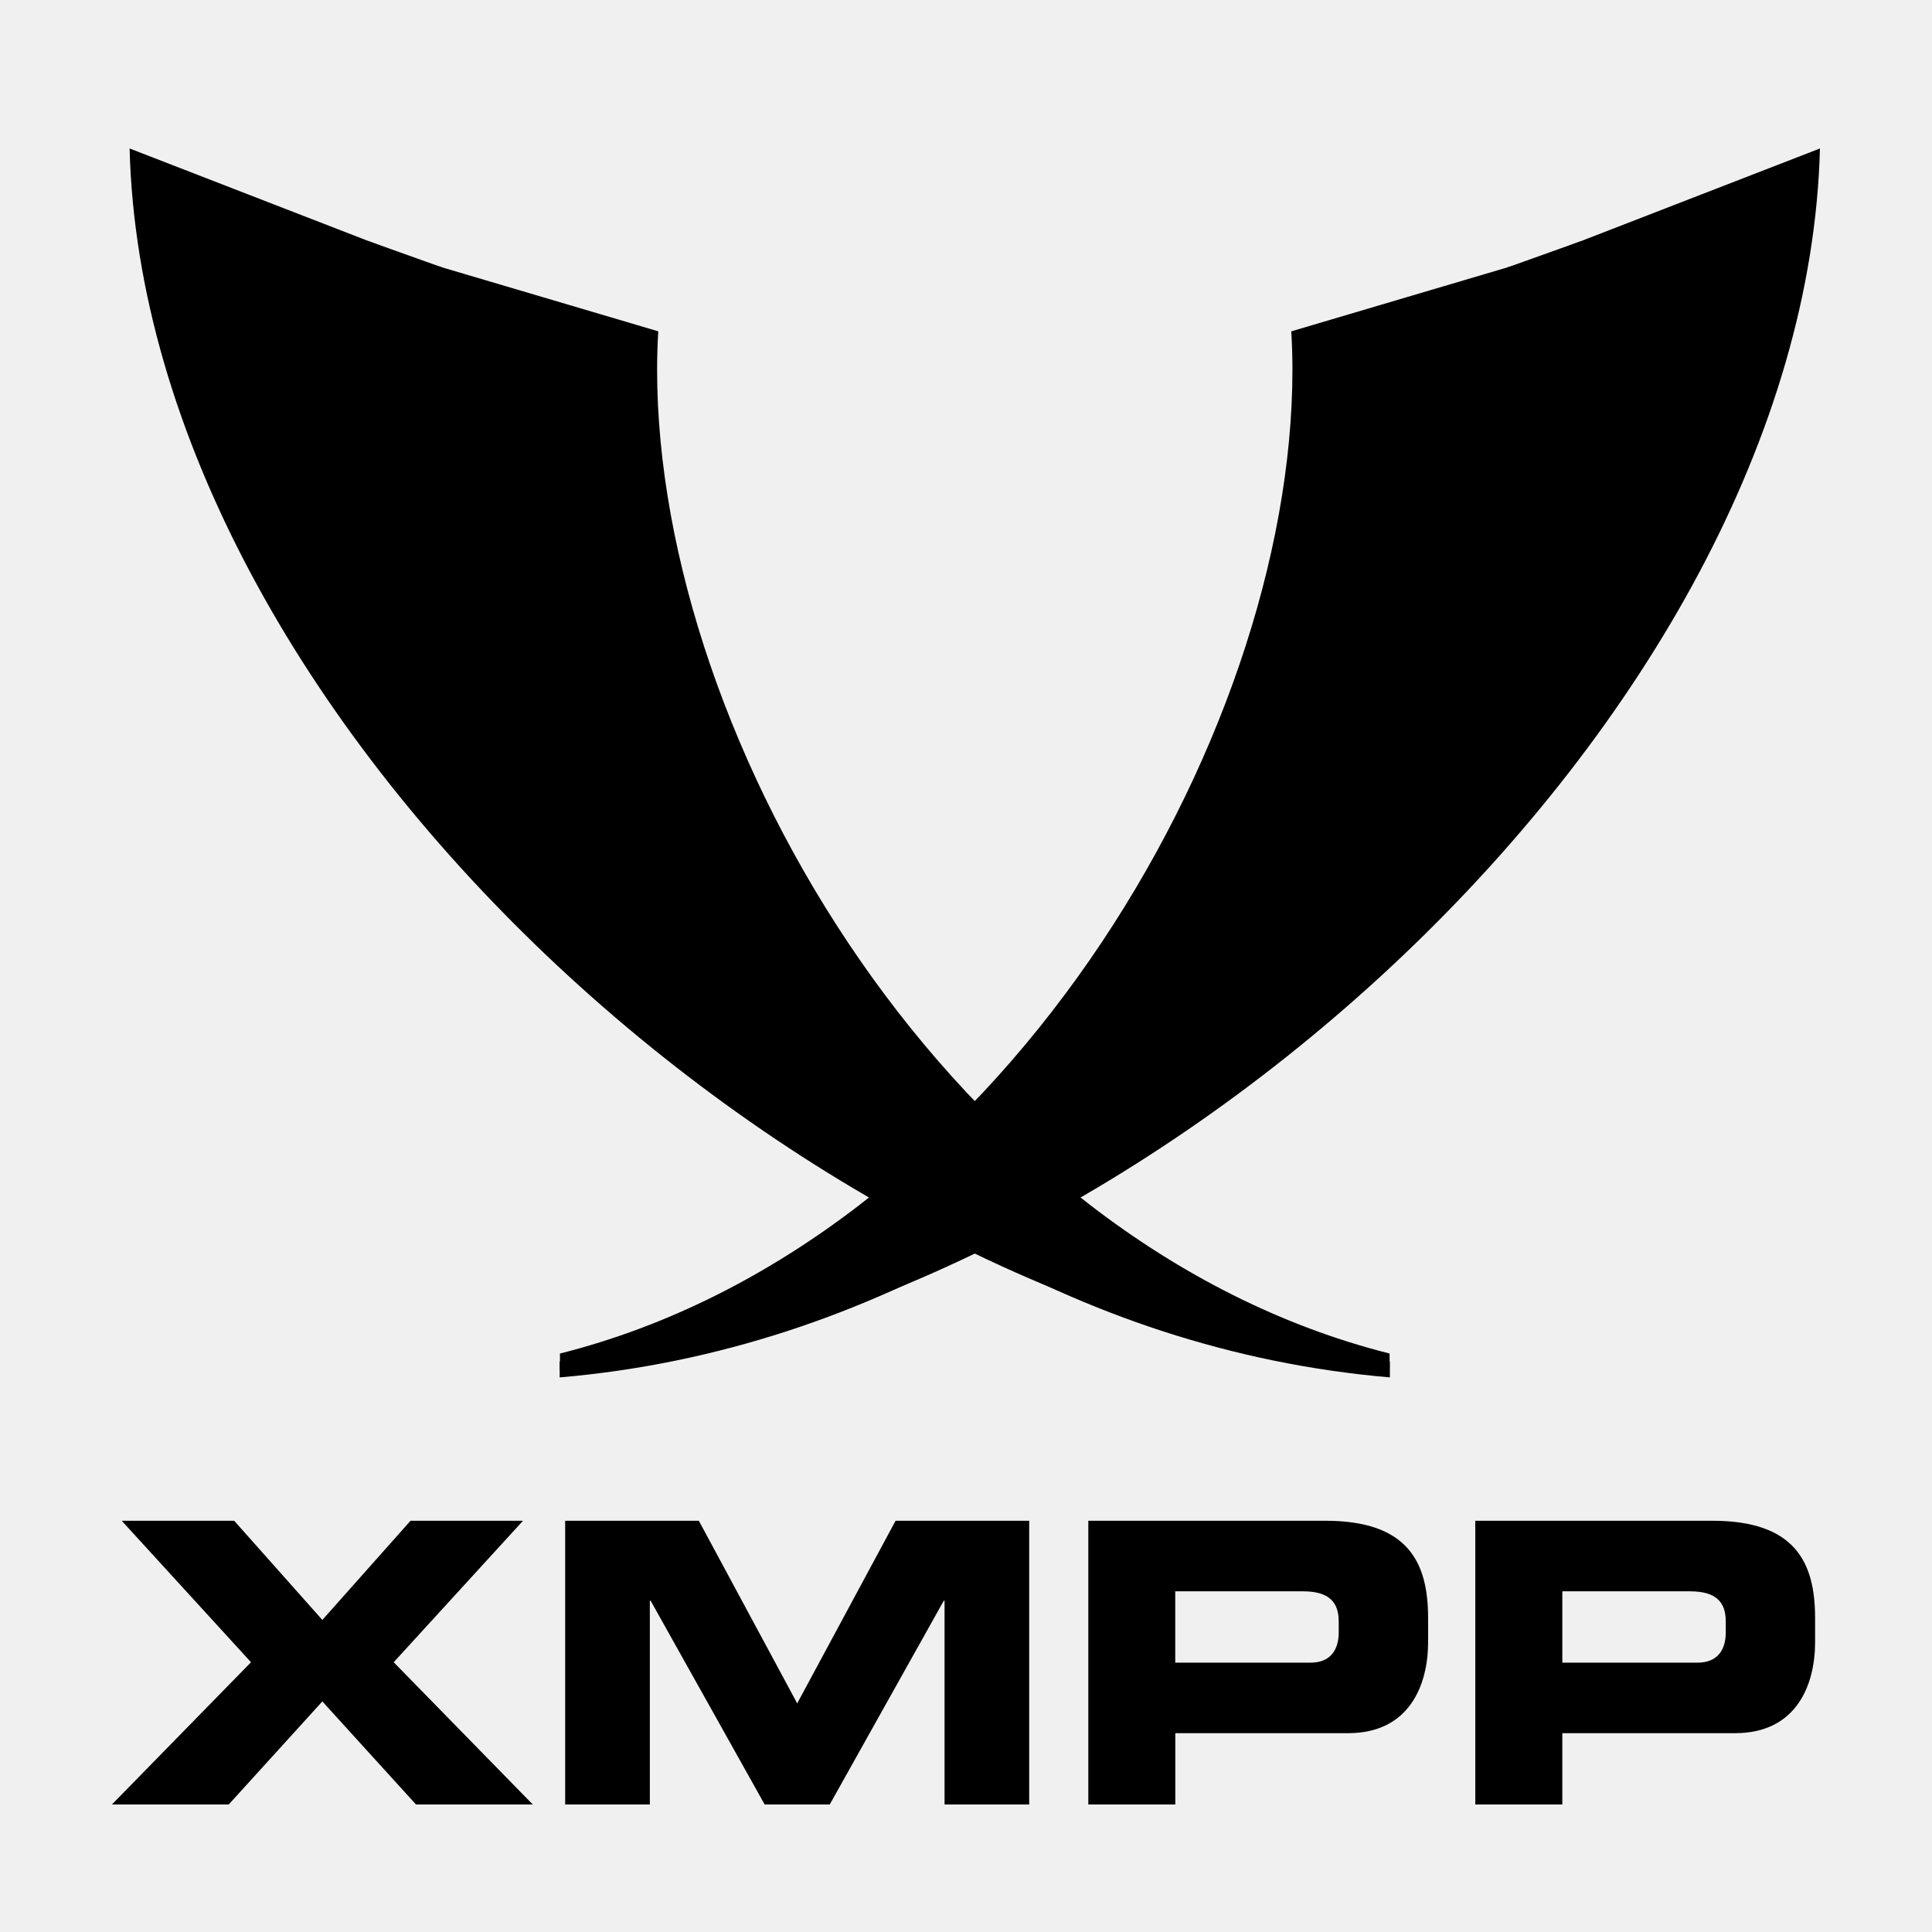
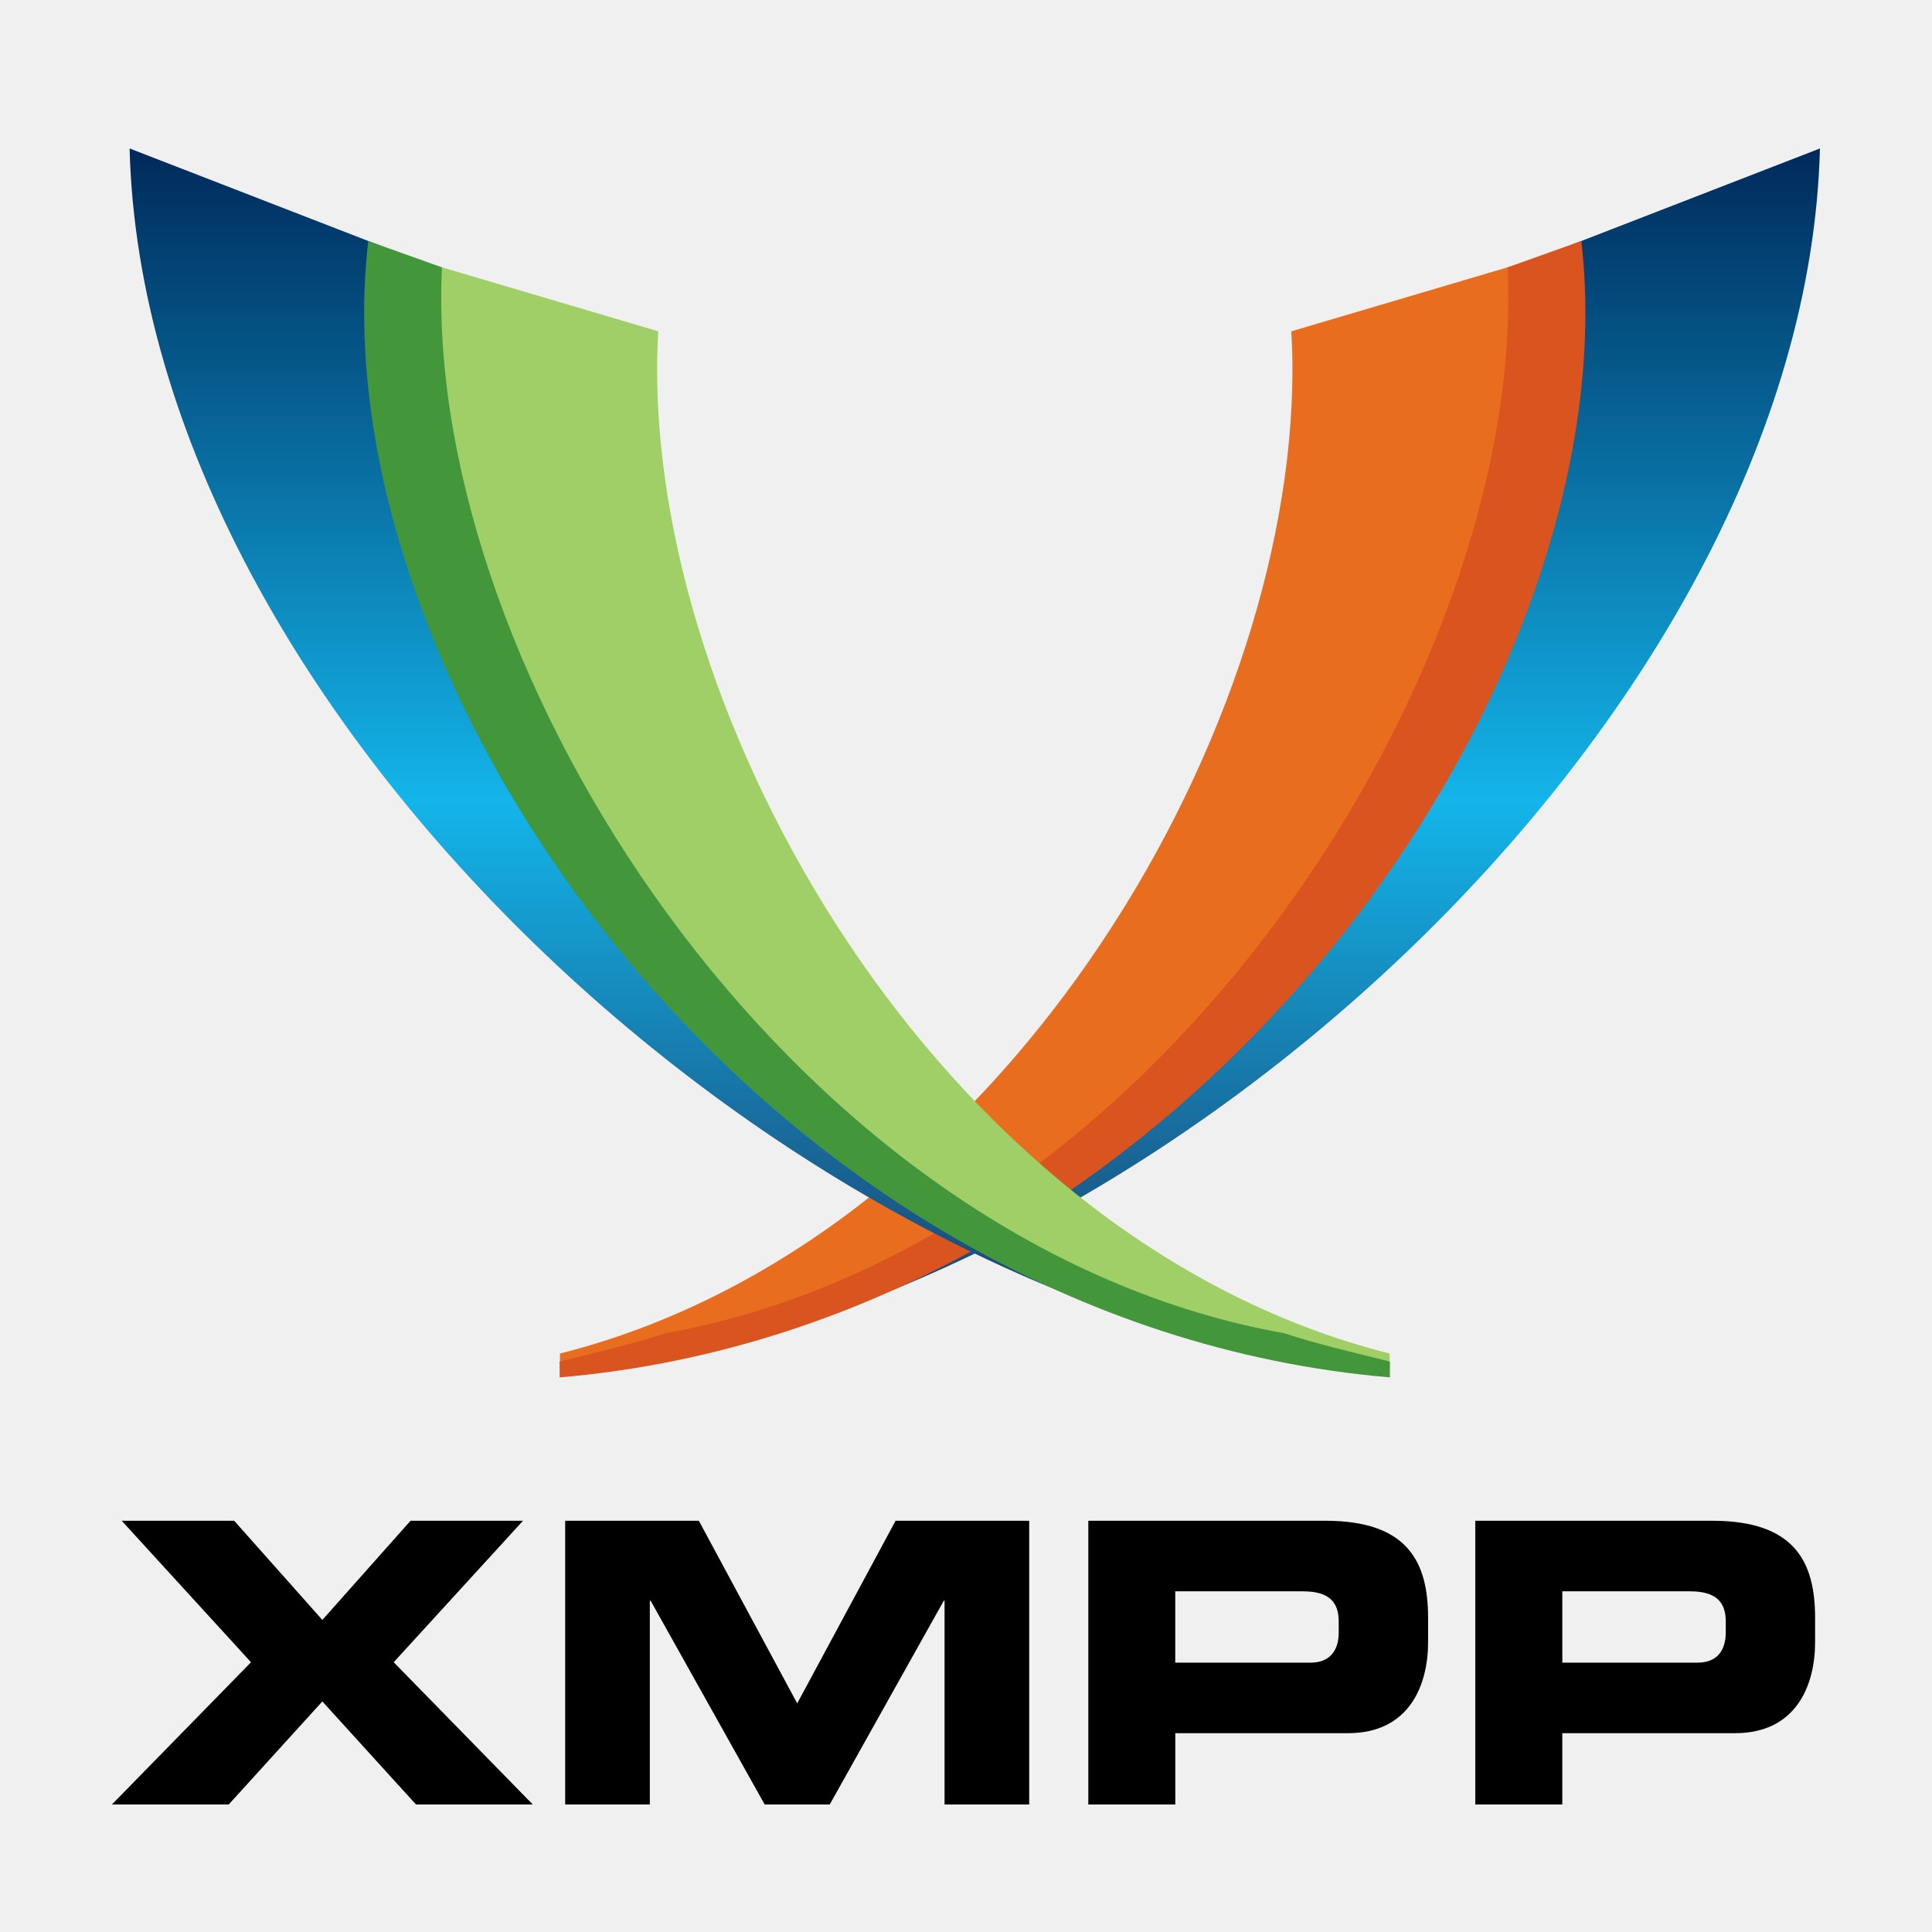
- <svg xmlns="http://www.w3.org/2000/svg" xml:space="preserve" viewBox="0 0 200 200">
-   <style>path{fill:#000}@media (prefers-color-scheme:dark){path{fill:#fff}}</style>
-   <linearGradient id="SVGID_right_" x1="-1073.2" x2="-1073.2" y1="126.85" y2="0" gradientTransform="translate(1196.604 15.369)" gradientUnits="userSpaceOnUse">
-     <stop offset=".011" stop-color="#1b3967" />
-     <stop offset=".467" stop-color="#13b5ea" />
-     <stop offset=".995" stop-color="#002b5c" />
+ <svg xmlns="http://www.w3.org/2000/svg" version="1.1" xml:space="preserve" viewBox="0 0 200 200" width="200px" height="200px" x="0px" y="0px" enable-background="new 0 0 200 200">
+   <style>
+ 	path {
+ 		fill: black;
+ 	}
+ 	@media (prefers-color-scheme: dark) {
+ 		path {
+ 			fill: white;
+ 		}
+ 	}
+ </style>
+   <linearGradient id="SVGID_right_" y2="1.279e-13" gradientUnits="userSpaceOnUse" x2="-1073.2" gradientTransform="translate(1196.604,15.36898)" y1="126.85" x1="-1073.2">
+     <stop stop-color="#1b3967" offset=".011" />
+     <stop stop-color="#13b5ea" offset=".467" />
+     <stop stop-color="#002b5c" offset=".995" />
  </linearGradient>
-   <linearGradient id="SVGID_left_" x1="-1073.2" x2="-1073.2" y1="126.85" y2="0" gradientTransform="matrix(-1 0 0 1 -994.788 15.368)" gradientUnits="userSpaceOnUse">
-     <stop offset=".011" stop-color="#1b3967" />
-     <stop offset=".467" stop-color="#13b5ea" />
-     <stop offset=".995" stop-color="#002b5c" />
+   <linearGradient id="SVGID_left_" y2="1.279e-13" gradientUnits="userSpaceOnUse" x2="-1073.2" gradientTransform="matrix(-1,0,0,1,-994.788,15.36798)" y1="126.85" x1="-1073.2">
+     <stop stop-color="#1b3967" offset=".011" />
+     <stop stop-color="#13b5ea" offset=".467" />
+     <stop stop-color="#002b5c" offset=".995" />
  </linearGradient>
-   <path fill="url(#SVGID_right_)" d="M151.805 29.558c.077 1.313-1.787.968-1.787 2.293 0 38.551-46.558 97.366-91.688 108.73v1.639c59.953-5.52 128.56-67.8 130.07-126.85l-36.599 14.189z" />
-   <path fill="#e96d1f" d="M133.673 34.301c.076 1.313.12 2.63.12 3.957 0 38.551-30.699 90.497-75.827 101.86v1.639c59.044-2.79 105.81-63.024 105.81-109.2 0-2.375-.128-4.729-.37-7.056l-29.73 8.798z" />
-   <path fill="#d9541e" d="m163.691 24.952-7.617 2.722c.041.962.066 2.254.066 3.225 0 41.219-37.27 98.204-87.272 107.12-3.245 1.088-7.538 2.077-10.932 2.931v1.638c65.254-5.56 111.1-71.866 105.76-117.64Z" />
-   <path fill="url(#SVGID_left_)" d="M50.011 29.557c-.077 1.313 1.787.968 1.787 2.293 0 38.551 46.558 97.366 91.688 108.73v1.639c-59.953-5.52-128.56-67.8-130.07-126.85l36.599 14.189z" />
-   <path fill="#a0ce67" d="M68.143 34.3a68 68 0 0 0-.12 3.957c0 38.551 30.699 90.497 75.827 101.86v1.639c-59.044-2.79-105.81-63.024-105.81-109.2 0-2.375.128-4.729.371-7.056l29.73 8.798z" />
-   <path fill="#439639" d="m38.125 24.951 7.617 2.722a84 84 0 0 0-.066 3.225c0 41.219 37.271 98.204 87.272 107.12 3.245 1.088 7.538 2.077 10.932 2.931v1.638c-65.254-5.56-111.1-71.866-105.76-117.64Z" />
-   <path d="M25.988 172.078 12.6 157.428h11.643l9.127 10.268 9.129-10.268h11.643l-13.387 14.646 14.401 14.728h-12.09l-9.697-10.67-9.693 10.67H11.584l14.404-14.73zm32.52-14.65h13.836l10.183 18.905 10.183-18.905h13.832v29.374H97.78v-21.096h-.08l-11.807 21.096H79.16l-11.807-21.096h-.082v21.096h-8.764v-29.37zm54.154 0h24.546c8.559 0 10.628 4.302 10.628 10.063v2.516c0 4.381-1.908 9.41-8.275 9.41h-17.894v7.385h-9.005v-29.38zm9 14.69h13.997c2.109 0 2.924-1.377 2.924-3.123v-1.135c0-1.99-.976-3.127-3.694-3.127h-13.227v7.38zm31.06-14.69h24.546c8.561 0 10.63 4.302 10.63 10.063v2.516c0 4.381-1.907 9.41-8.275 9.41H161.73v7.385h-9.008v-29.38zm9.01 14.69h13.996c2.11 0 2.922-1.377 2.922-3.123v-1.135c0-1.99-.974-3.127-3.693-3.127h-13.225v7.38z" />
+   <path d="m 151.805,29.558 c 0.077,1.313 -1.787,0.968 -1.787,2.293 0,38.551 -46.558,97.366 -91.688,108.73 v 1.639 C 118.283,136.7 186.89,74.42 188.4,15.37 l -36.599,14.189 z" style="fill:url(#SVGID_right_)" />
+   <path d="m 133.673,34.301 c 0.076,1.313 0.12,2.63 0.12,3.957 0,38.551 -30.699,90.497 -75.827,101.86 v 1.639 c 59.044,-2.79 105.81,-63.024 105.81,-109.2 0,-2.375 -0.128,-4.729 -0.371,-7.056 l -29.73,8.798 z" style="fill:#e96d1f" />
+   <path d="m 163.691,24.952 -7.617,2.722 c 0.041,0.962 0.066,2.254 0.066,3.225 0,41.219 -37.271,98.204 -87.272,107.12 -3.245,1.088 -7.538,2.077 -10.932,2.931 v 1.638 C 123.19,137.028 169.036,70.722 163.696,24.948 Z" style="fill:#d9541e" />
+   <path d="m 50.011,29.557 c -0.077,1.313 1.787,0.968 1.787,2.293 0,38.551 46.558,97.366 91.688,108.73 v 1.639 C 83.533,136.699 14.926,74.419 13.416,15.369 l 36.599,14.189 z" style="fill:url(#SVGID_left_)" />
+   <path d="m 68.143,34.3 c -0.076,1.313 -0.12,2.63 -0.12,3.957 0,38.551 30.699,90.497 75.827,101.86 v 1.639 C 84.806,138.966 38.04,78.732 38.04,32.556 c 0,-2.375 0.128,-4.729 0.371,-7.056 l 29.73,8.798 z" style="fill:#a0ce67" />
+   <path d="m 38.125,24.951 7.617,2.722 c -0.041,0.962 -0.066,2.254 -0.066,3.225 0,41.219 37.271,98.204 87.272,107.12 3.245,1.088 7.538,2.077 10.932,2.931 v 1.638 C 78.626,137.027 32.78,70.721 38.12,24.947 Z" style="fill:#439639" />
+   <path d="m 25.988,172.078 -13.388,-14.65 h 11.643 l 9.127,10.268 9.129,-10.268 h 11.643 l -13.387,14.646 14.401,14.728 h -12.09 l -9.697,-10.67 -9.693,10.67 H 11.584 l 14.404,-14.73 z" />
+   <path d="m 58.508,157.428 h 13.836 l 10.183,18.905 10.183,-18.905 h 13.832 v 29.374 h -8.762 v -21.096 h -0.08 L 85.893,186.802 H 79.16 l -11.807,-21.096 h -0.082 v 21.096 h -8.764 v -29.37 z" />
+   <path d="m 112.662,157.428 h 24.546 c 8.559,0 10.628,4.302 10.628,10.063 v 2.516 c 0,4.381 -1.908,9.41 -8.275,9.41 h -17.894 v 7.385 h -9.005 v -29.38 z m 9,14.69 h 13.997 c 2.109,0 2.924,-1.377 2.924,-3.123 v -1.135 c 0,-1.99 -0.976,-3.127 -3.694,-3.127 h -13.227 v 7.38 z" />
+   <path d="m 152.722,157.428 h 24.546 c 8.561,0 10.63,4.302 10.63,10.063 v 2.516 c 0,4.381 -1.907,9.41 -8.275,9.41 h -17.893 v 7.385 h -9.008 v -29.38 z m 9.01,14.69 h 13.996 c 2.11,0 2.922,-1.377 2.922,-3.123 v -1.135 c 0,-1.99 -0.974,-3.127 -3.693,-3.127 h -13.225 v 7.38 z" />
</svg>
